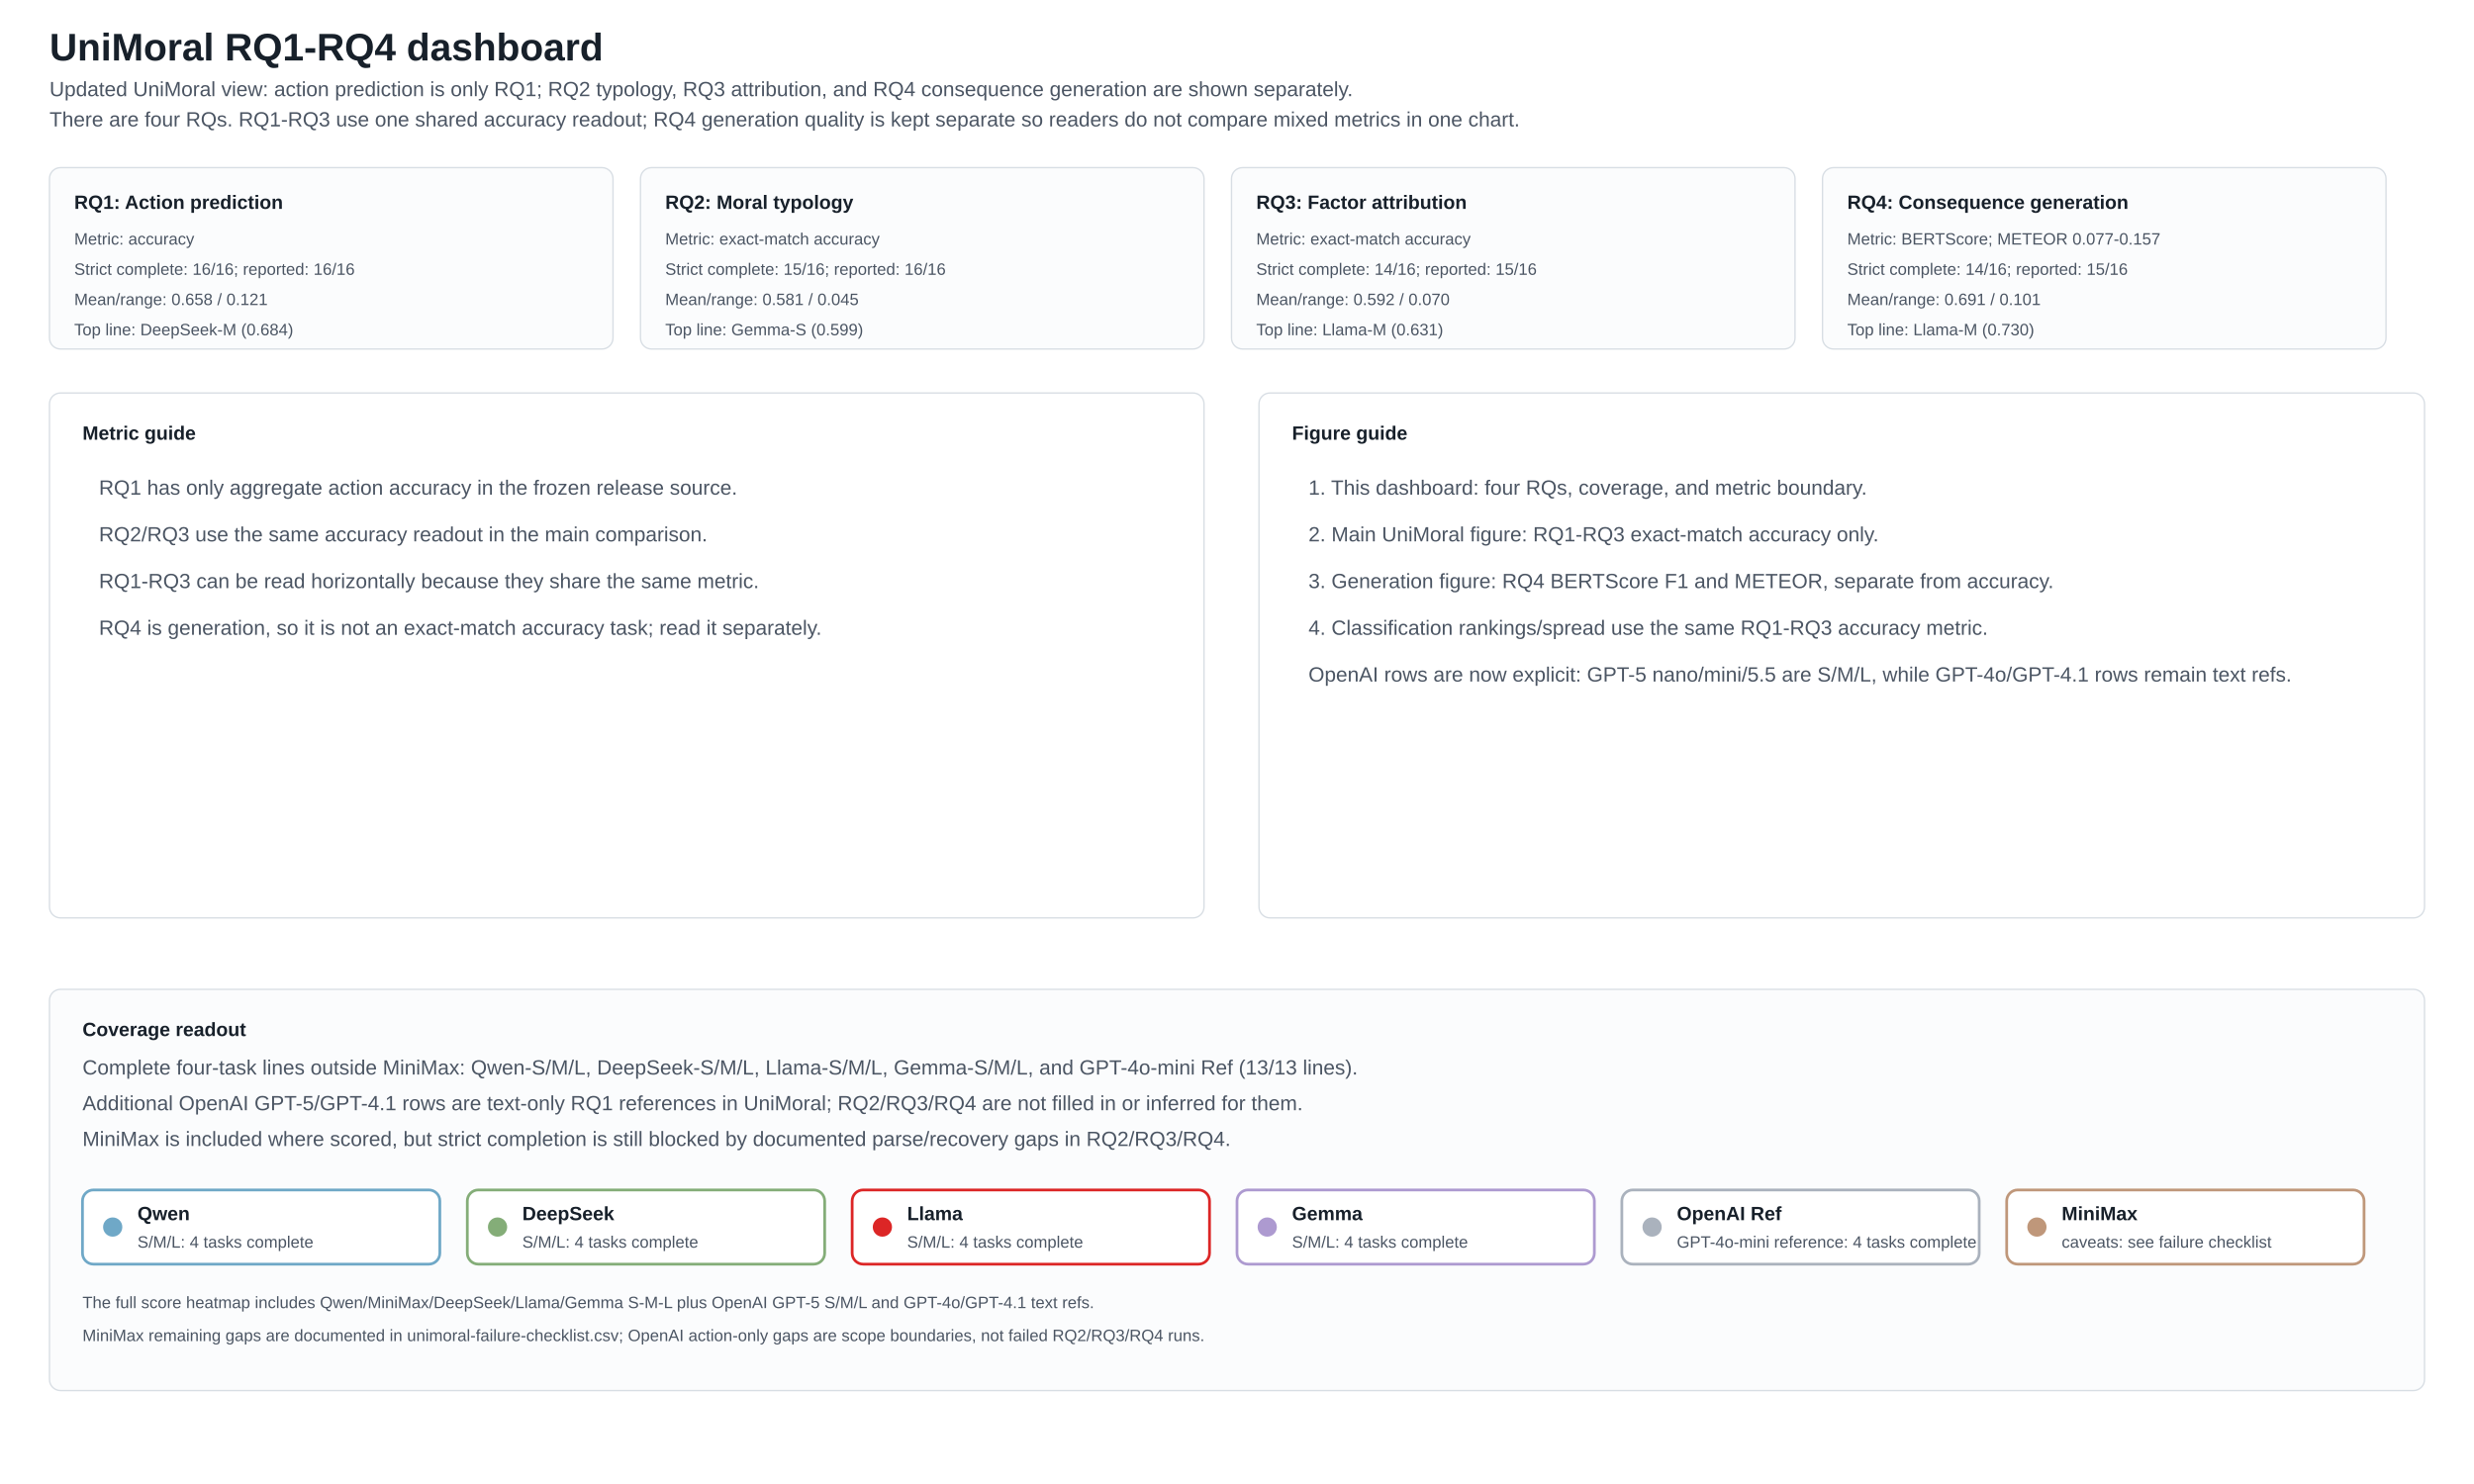
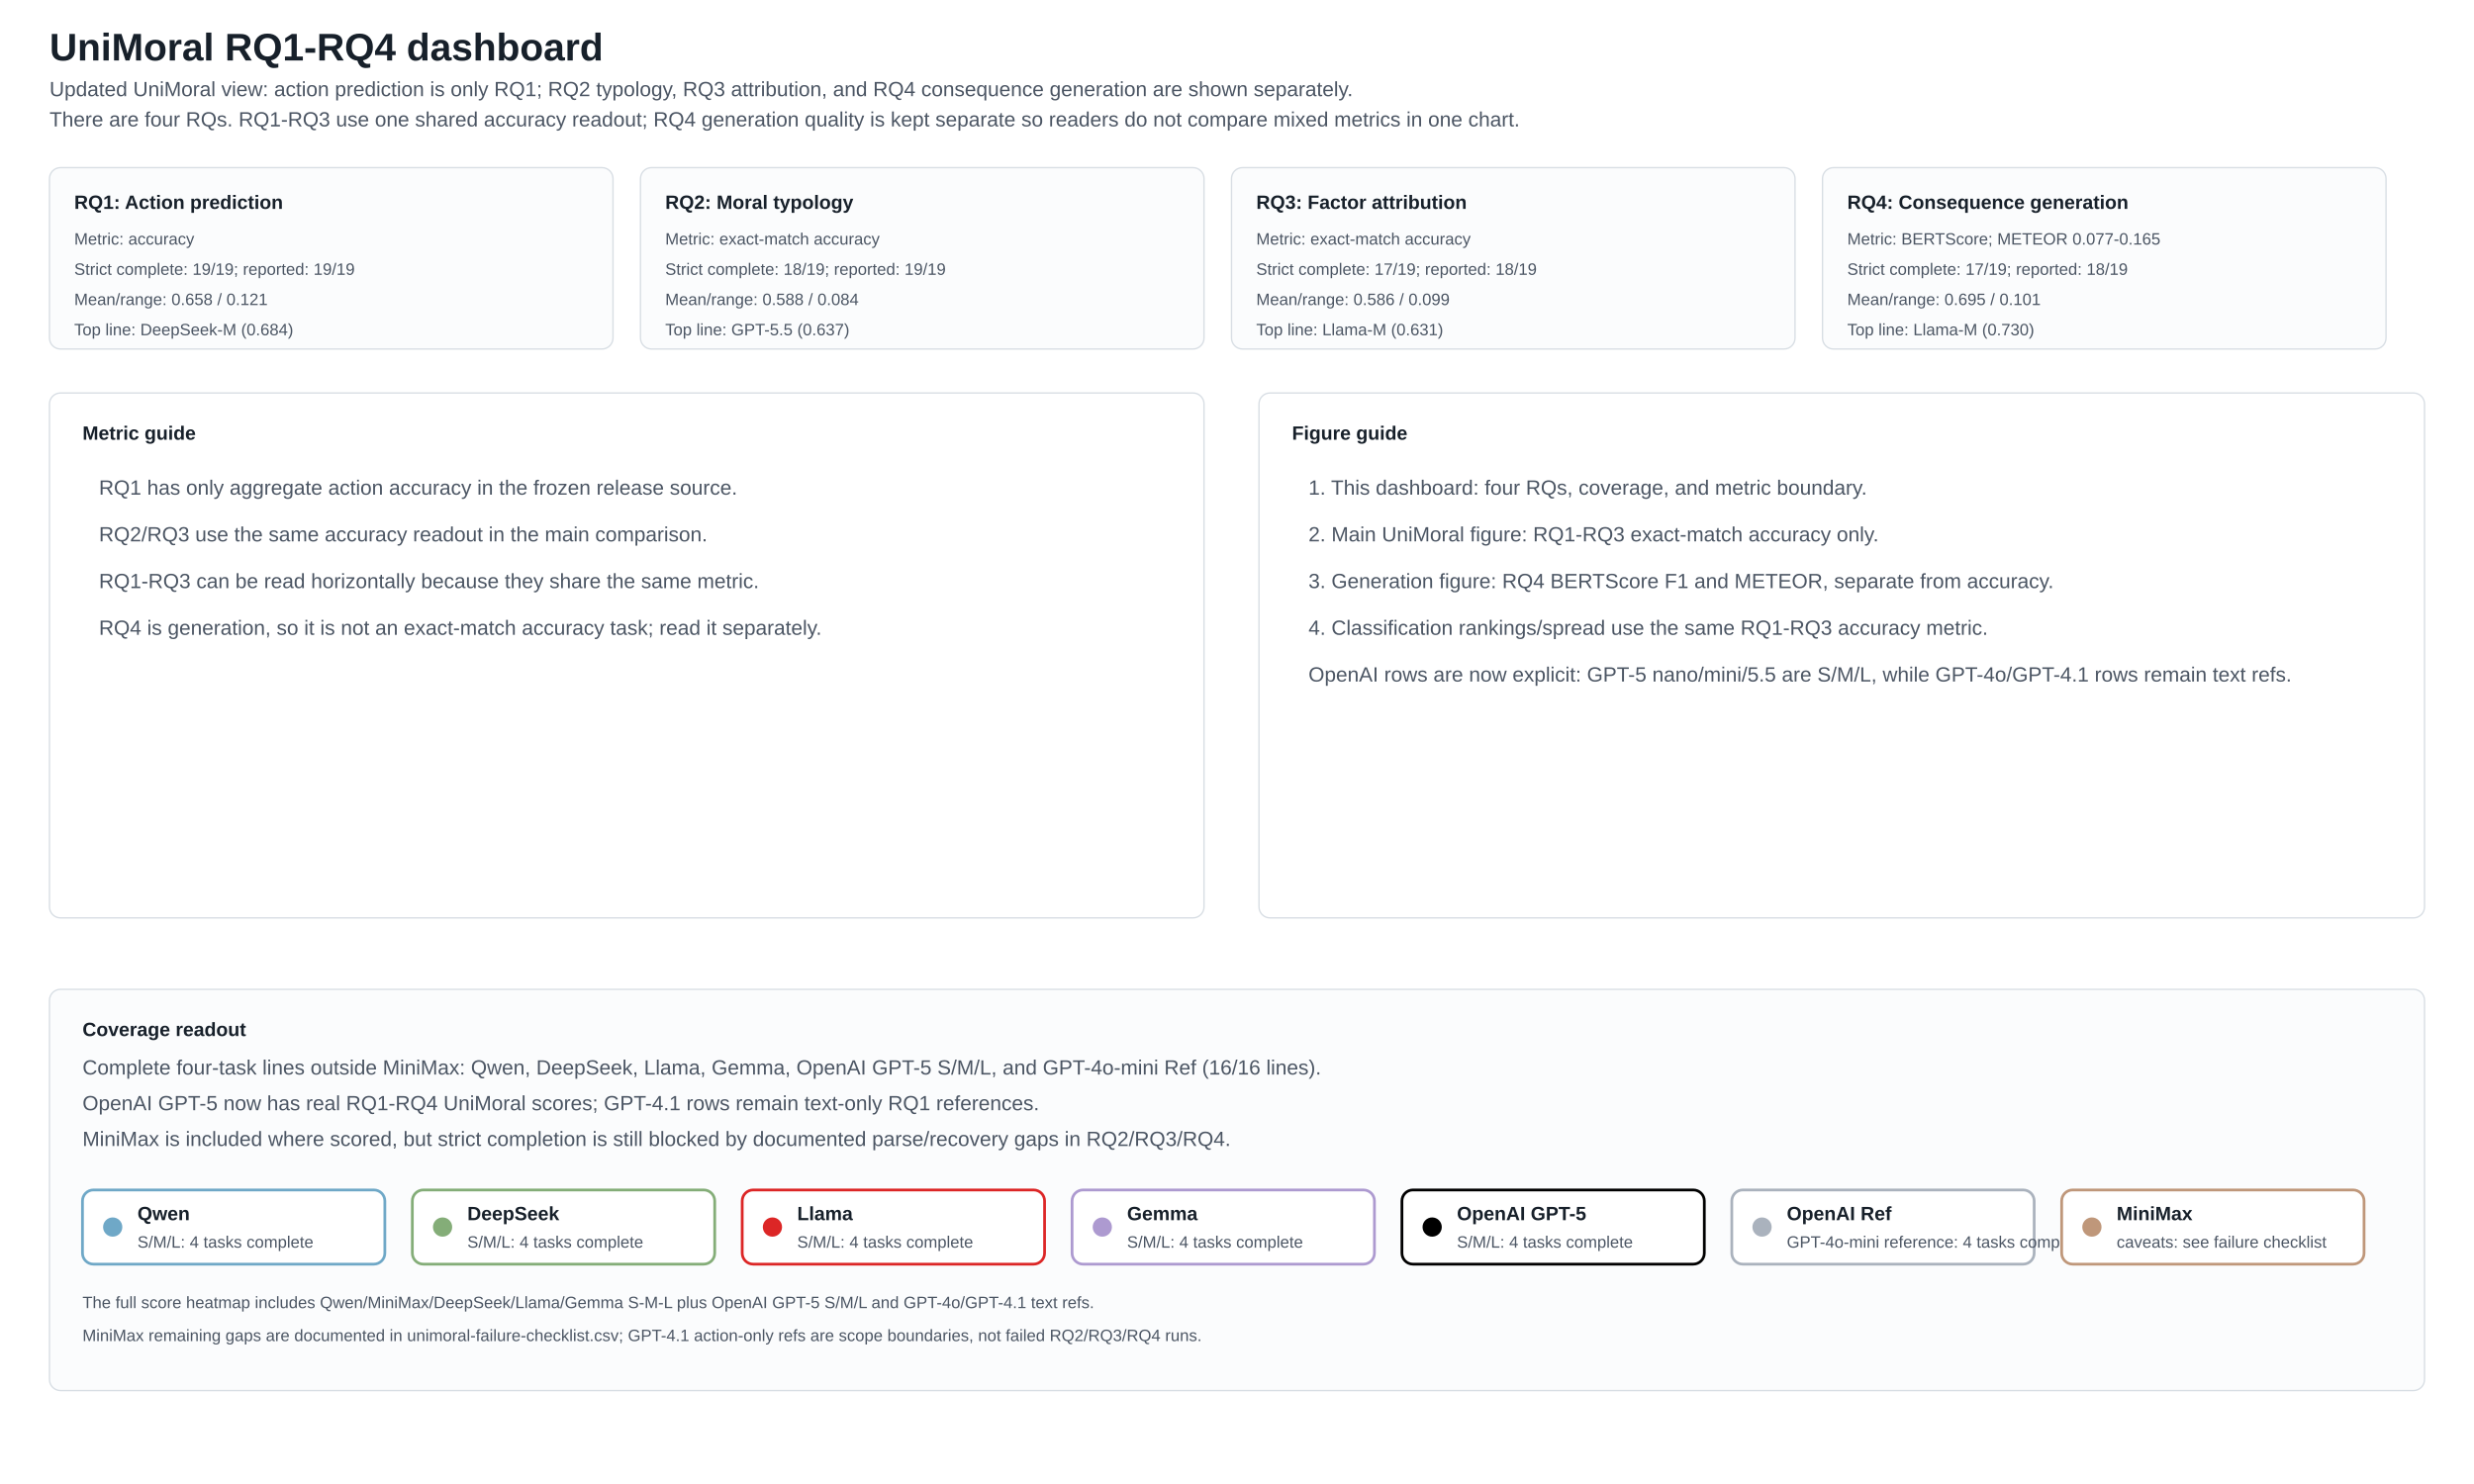
<svg xmlns="http://www.w3.org/2000/svg" width="1800" height="1080" viewBox="0 0 1800 1080">
  <style>text{font-family:Arial,sans-serif;font-size:14px;fill:#17202a}.title{font-size:28px;font-weight:700}.subtitle{font-size:15px;fill:#4b5563}.axis{font-weight:700}.small{font-size:12px;fill:#4b5563}.card{fill:#fbfcfd;stroke:#d8dee4;rx:8}.panel{fill:white;stroke:#d8dee4;rx:8}</style>
  <rect width="100%" height="100%" fill="#ffffff" />
  <text x="36" y="44" class="title">UniMoral RQ1-RQ4 dashboard</text>
  <text x="36" y="70" class="subtitle">Updated UniMoral view: action prediction is only RQ1; RQ2 typology, RQ3 attribution, and RQ4 consequence generation are shown separately.</text>
  <text x="36" y="92" class="subtitle">There are four RQs. RQ1-RQ3 use one shared accuracy readout; RQ4 generation quality is kept separate so readers do not compare mixed metrics in one chart.</text>
  <rect x="36" y="122" width="410" height="132" class="card" />
  <text x="54" y="152" class="axis">RQ1: Action prediction</text>
  <text x="54" y="178" class="small">Metric: accuracy</text>
-   <text x="54" y="200" class="small">Strict complete: 16/16; reported: 16/16</text>
+   <text x="54" y="200" class="small">Strict complete: 19/19; reported: 19/19</text>
  <text x="54" y="222" class="small">Mean/range: 0.658 / 0.121</text>
  <text x="54" y="244" class="small">Top line: DeepSeek-M (0.684)</text>
  <rect x="466" y="122" width="410" height="132" class="card" />
  <text x="484" y="152" class="axis">RQ2: Moral typology</text>
  <text x="484" y="178" class="small">Metric: exact-match accuracy</text>
-   <text x="484" y="200" class="small">Strict complete: 15/16; reported: 16/16</text>
-   <text x="484" y="222" class="small">Mean/range: 0.581 / 0.045</text>
-   <text x="484" y="244" class="small">Top line: Gemma-S (0.599)</text>
+   <text x="484" y="200" class="small">Strict complete: 18/19; reported: 19/19</text>
+   <text x="484" y="222" class="small">Mean/range: 0.588 / 0.084</text>
+   <text x="484" y="244" class="small">Top line: GPT-5.5 (0.637)</text>
  <rect x="896" y="122" width="410" height="132" class="card" />
  <text x="914" y="152" class="axis">RQ3: Factor attribution</text>
  <text x="914" y="178" class="small">Metric: exact-match accuracy</text>
-   <text x="914" y="200" class="small">Strict complete: 14/16; reported: 15/16</text>
-   <text x="914" y="222" class="small">Mean/range: 0.592 / 0.070</text>
+   <text x="914" y="200" class="small">Strict complete: 17/19; reported: 18/19</text>
+   <text x="914" y="222" class="small">Mean/range: 0.586 / 0.099</text>
  <text x="914" y="244" class="small">Top line: Llama-M (0.631)</text>
  <rect x="1326" y="122" width="410" height="132" class="card" />
  <text x="1344" y="152" class="axis">RQ4: Consequence generation</text>
-   <text x="1344" y="178" class="small">Metric: BERTScore; METEOR 0.077-0.157</text>
-   <text x="1344" y="200" class="small">Strict complete: 14/16; reported: 15/16</text>
-   <text x="1344" y="222" class="small">Mean/range: 0.691 / 0.101</text>
+   <text x="1344" y="178" class="small">Metric: BERTScore; METEOR 0.077-0.165</text>
+   <text x="1344" y="200" class="small">Strict complete: 17/19; reported: 18/19</text>
+   <text x="1344" y="222" class="small">Mean/range: 0.695 / 0.101</text>
  <text x="1344" y="244" class="small">Top line: Llama-M (0.730)</text>
  <rect x="36" y="286" width="840" height="382" class="panel" />
  <text x="60" y="320" class="axis">Metric guide</text>
  <text x="72" y="360" class="subtitle">RQ1 has only aggregate action accuracy in the frozen release source.</text>
  <text x="72" y="394" class="subtitle">RQ2/RQ3 use the same accuracy readout in the main comparison.</text>
  <text x="72" y="428" class="subtitle">RQ1-RQ3 can be read horizontally because they share the same metric.</text>
  <text x="72" y="462" class="subtitle">RQ4 is generation, so it is not an exact-match accuracy task; read it separately.</text>
  <rect x="916" y="286" width="848" height="382" class="panel" />
  <text x="940" y="320" class="axis">Figure guide</text>
  <text x="952" y="360" class="subtitle">1. This dashboard: four RQs, coverage, and metric boundary.</text>
  <text x="952" y="394" class="subtitle">2. Main UniMoral figure: RQ1-RQ3 exact-match accuracy only.</text>
  <text x="952" y="428" class="subtitle">3. Generation figure: RQ4 BERTScore F1 and METEOR, separate from accuracy.</text>
  <text x="952" y="462" class="subtitle">4. Classification rankings/spread use the same RQ1-RQ3 accuracy metric.</text>
  <text x="952" y="496" class="subtitle">OpenAI rows are now explicit: GPT-5 nano/mini/5.5 are S/M/L, while GPT-4o/GPT-4.1 rows remain text refs.</text>
  <rect x="36" y="720" width="1728" height="292" fill="#fbfcfd" stroke="#d8dee4" rx="8" />
  <text x="60" y="754" class="axis">Coverage readout</text>
-   <text x="60" y="782" class="subtitle">Complete four-task lines outside MiniMax: Qwen-S/M/L, DeepSeek-S/M/L, Llama-S/M/L, Gemma-S/M/L, and GPT-4o-mini Ref (13/13 lines).</text>
-   <text x="60" y="808" class="subtitle">Additional OpenAI GPT-5/GPT-4.1 rows are text-only RQ1 references in UniMoral; RQ2/RQ3/RQ4 are not filled in or inferred for them.</text>
+   <text x="60" y="782" class="subtitle">Complete four-task lines outside MiniMax: Qwen, DeepSeek, Llama, Gemma, OpenAI GPT-5 S/M/L, and GPT-4o-mini Ref (16/16 lines).</text>
+   <text x="60" y="808" class="subtitle">OpenAI GPT-5 now has real RQ1-RQ4 UniMoral scores; GPT-4.1 rows remain text-only RQ1 references.</text>
  <text x="60" y="834" class="subtitle">MiniMax is included where scored, but strict completion is still blocked by documented parse/recovery gaps in RQ2/RQ3/RQ4.</text>
-   <rect x="60" y="866" width="260" height="54" fill="white" stroke="#6fa8c7" stroke-width="2" rx="8" />
+   <rect x="60" y="866" width="220" height="54" fill="white" stroke="#6fa8c7" stroke-width="2" rx="8" />
  <circle cx="82" cy="893" r="7" fill="#6fa8c7" />
  <text x="100" y="888" class="axis">Qwen</text>
  <text x="100" y="908" class="small">S/M/L: 4 tasks complete</text>
-   <rect x="340" y="866" width="260" height="54" fill="white" stroke="#84ad78" stroke-width="2" rx="8" />
-   <circle cx="362" cy="893" r="7" fill="#84ad78" />
-   <text x="380" y="888" class="axis">DeepSeek</text>
-   <text x="380" y="908" class="small">S/M/L: 4 tasks complete</text>
-   <rect x="620" y="866" width="260" height="54" fill="white" stroke="#dc2626" stroke-width="2" rx="8" />
-   <circle cx="642" cy="893" r="7" fill="#dc2626" />
-   <text x="660" y="888" class="axis">Llama</text>
-   <text x="660" y="908" class="small">S/M/L: 4 tasks complete</text>
-   <rect x="900" y="866" width="260" height="54" fill="white" stroke="#ad9ad0" stroke-width="2" rx="8" />
-   <circle cx="922" cy="893" r="7" fill="#ad9ad0" />
-   <text x="940" y="888" class="axis">Gemma</text>
-   <text x="940" y="908" class="small">S/M/L: 4 tasks complete</text>
-   <rect x="1180" y="866" width="260" height="54" fill="white" stroke="#aab2bd" stroke-width="2" rx="8" />
-   <circle cx="1202" cy="893" r="7" fill="#aab2bd" />
-   <text x="1220" y="888" class="axis">OpenAI Ref</text>
-   <text x="1220" y="908" class="small">GPT-4o-mini reference: 4 tasks complete</text>
-   <rect x="1460" y="866" width="260" height="54" fill="white" stroke="#bf977a" stroke-width="2" rx="8" />
-   <circle cx="1482" cy="893" r="7" fill="#bf977a" />
-   <text x="1500" y="888" class="axis">MiniMax</text>
-   <text x="1500" y="908" class="small">caveats: see failure checklist</text>
+   <rect x="300" y="866" width="220" height="54" fill="white" stroke="#84ad78" stroke-width="2" rx="8" />
+   <circle cx="322" cy="893" r="7" fill="#84ad78" />
+   <text x="340" y="888" class="axis">DeepSeek</text>
+   <text x="340" y="908" class="small">S/M/L: 4 tasks complete</text>
+   <rect x="540" y="866" width="220" height="54" fill="white" stroke="#dc2626" stroke-width="2" rx="8" />
+   <circle cx="562" cy="893" r="7" fill="#dc2626" />
+   <text x="580" y="888" class="axis">Llama</text>
+   <text x="580" y="908" class="small">S/M/L: 4 tasks complete</text>
+   <rect x="780" y="866" width="220" height="54" fill="white" stroke="#ad9ad0" stroke-width="2" rx="8" />
+   <circle cx="802" cy="893" r="7" fill="#ad9ad0" />
+   <text x="820" y="888" class="axis">Gemma</text>
+   <text x="820" y="908" class="small">S/M/L: 4 tasks complete</text>
+   <rect x="1020" y="866" width="220" height="54" fill="white" stroke="#000000" stroke-width="2" rx="8" />
+   <circle cx="1042" cy="893" r="7" fill="#000000" />
+   <text x="1060" y="888" class="axis">OpenAI GPT-5</text>
+   <text x="1060" y="908" class="small">S/M/L: 4 tasks complete</text>
+   <rect x="1260" y="866" width="220" height="54" fill="white" stroke="#aab2bd" stroke-width="2" rx="8" />
+   <circle cx="1282" cy="893" r="7" fill="#aab2bd" />
+   <text x="1300" y="888" class="axis">OpenAI Ref</text>
+   <text x="1300" y="908" class="small">GPT-4o-mini reference: 4 tasks complete</text>
+   <rect x="1500" y="866" width="220" height="54" fill="white" stroke="#bf977a" stroke-width="2" rx="8" />
+   <circle cx="1522" cy="893" r="7" fill="#bf977a" />
+   <text x="1540" y="888" class="axis">MiniMax</text>
+   <text x="1540" y="908" class="small">caveats: see failure checklist</text>
  <text x="60" y="952" class="small">The full score heatmap includes Qwen/MiniMax/DeepSeek/Llama/Gemma S-M-L plus OpenAI GPT-5 S/M/L and GPT-4o/GPT-4.1 text refs.</text>
-   <text x="60" y="976" class="small">MiniMax remaining gaps are documented in unimoral-failure-checklist.csv; OpenAI action-only gaps are scope boundaries, not failed RQ2/RQ3/RQ4 runs.</text>
+   <text x="60" y="976" class="small">MiniMax remaining gaps are documented in unimoral-failure-checklist.csv; GPT-4.1 action-only refs are scope boundaries, not failed RQ2/RQ3/RQ4 runs.</text>
</svg>
